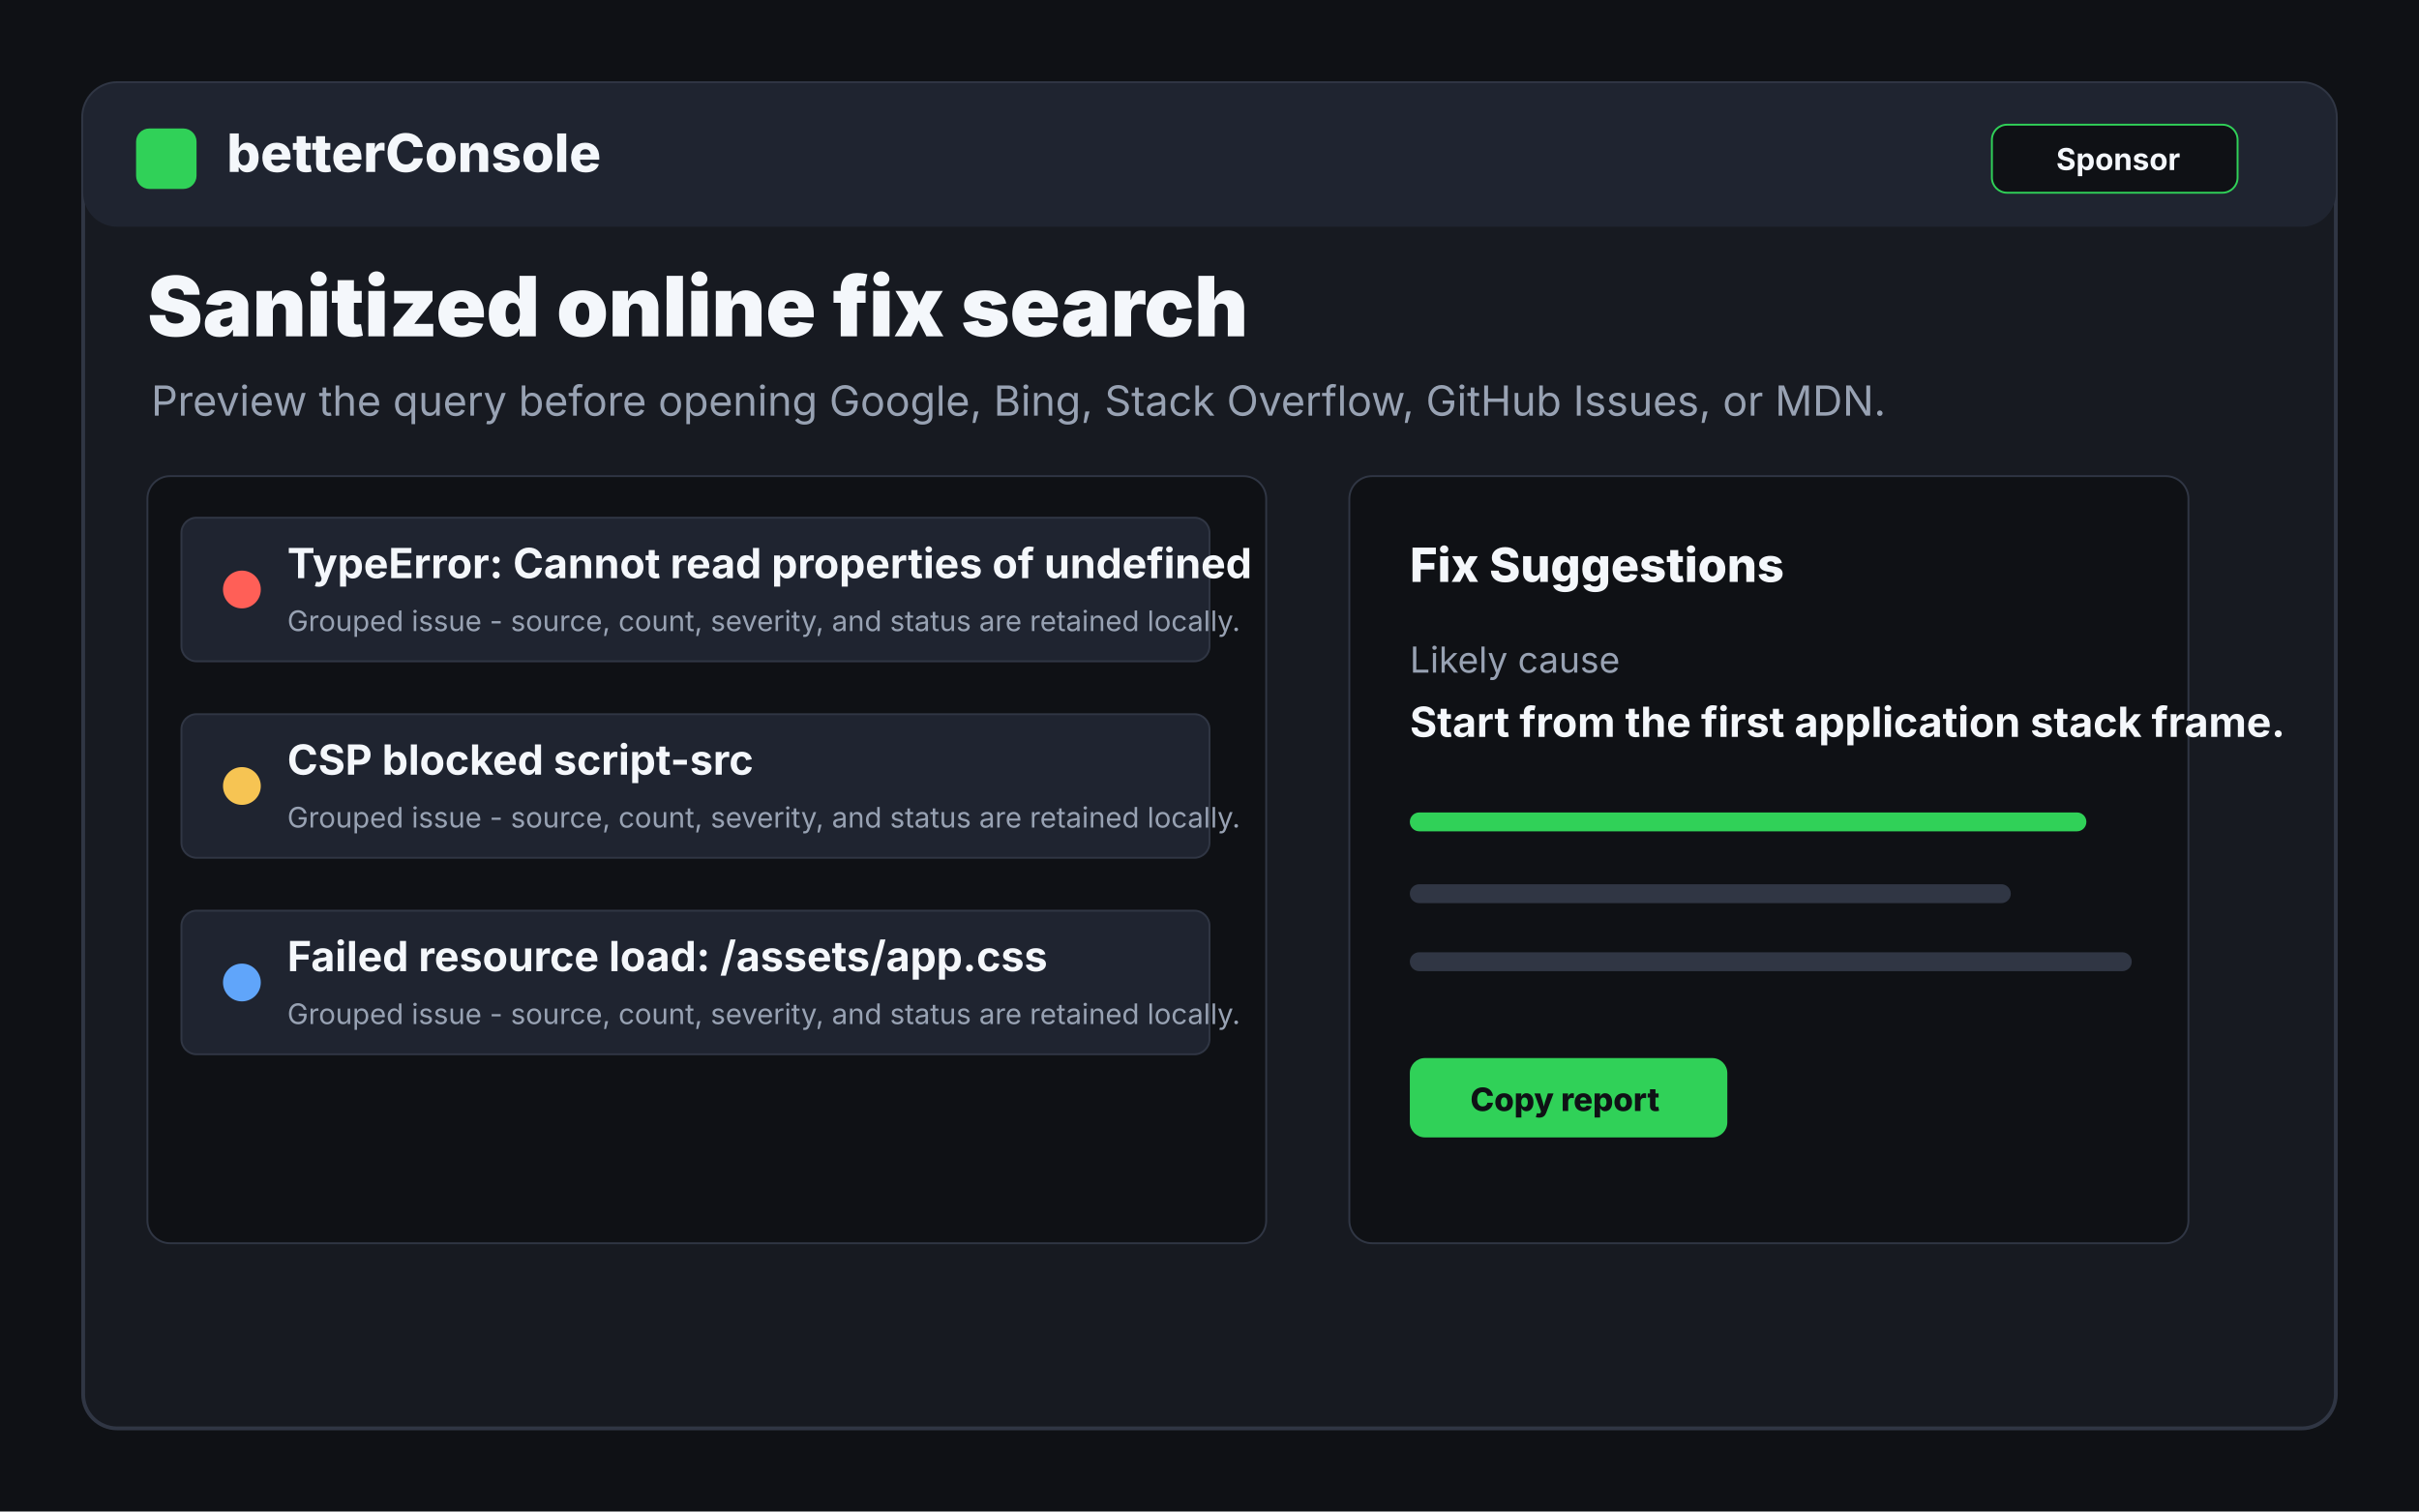
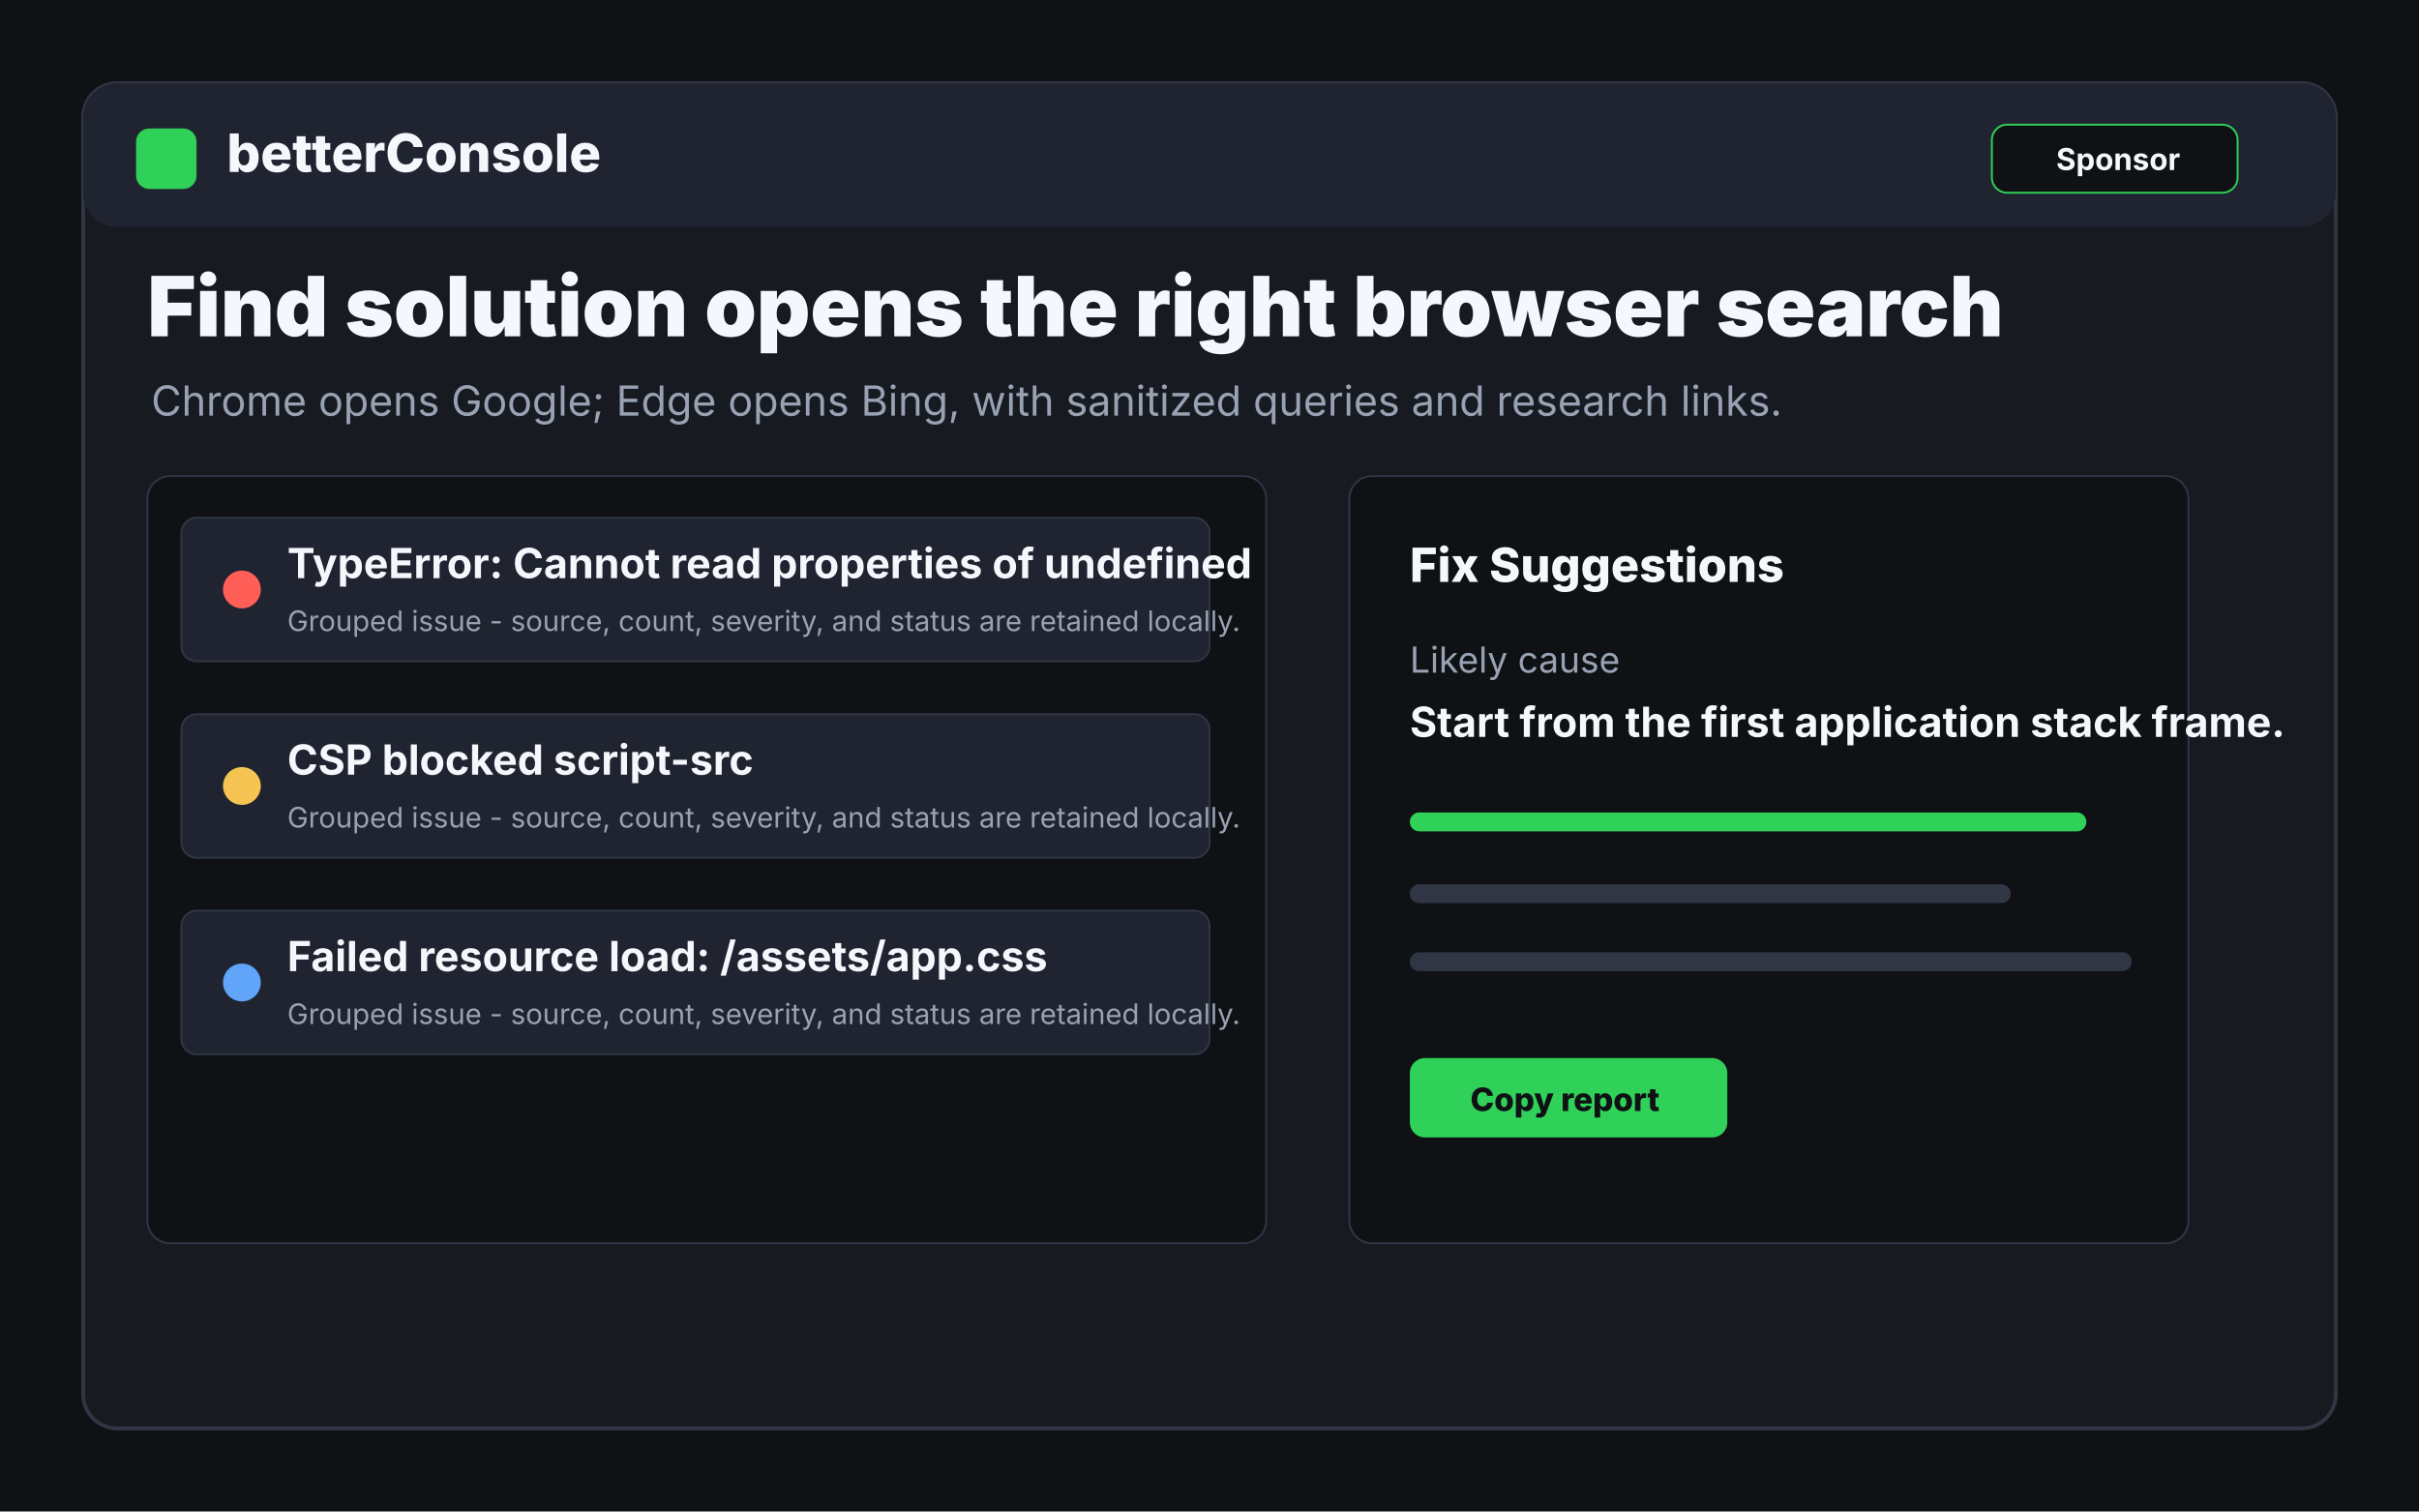
<svg xmlns="http://www.w3.org/2000/svg" width="1280" height="800" viewBox="0 0 1280 800">
  <rect width="1280" height="800" fill="#0f1115" />
  <rect x="44" y="44" width="1192" height="712" rx="18" fill="#171a21" stroke="#303644" stroke-width="2" />
  <rect x="44" y="44" width="1192" height="76" rx="18" fill="#1f2430" />
  <rect x="72" y="68" width="32" height="32" rx="7" fill="#30d158" />
  <text x="120" y="91" font-family="Inter, Segoe UI, Arial, sans-serif" font-size="28" font-weight="800" fill="#f4f7fb">betterConsole</text>
  <rect x="1054" y="66" width="130" height="36" rx="8" fill="#0f1115" stroke="#30d158" />
  <text x="1088" y="90" font-family="Inter, Segoe UI, Arial, sans-serif" font-size="16" font-weight="700" fill="#f4f7fb">Sponsor</text>
-   <text x="78" y="178" font-family="Inter, Segoe UI, Arial, sans-serif" font-size="44" font-weight="850" fill="#f4f7fb">Sanitized online fix search</text>
-   <text x="80" y="220" font-family="Inter, Segoe UI, Arial, sans-serif" font-size="22" fill="#98a2b3">Preview the query before opening Google, Bing, Stack Overflow, GitHub Issues, or MDN.</text>
+   <text x="78" y="178" font-family="Inter, Segoe UI, Arial, sans-serif" font-size="44" font-weight="850" fill="#f4f7fb">Find solution opens the right browser search</text>
+   <text x="80" y="220" font-family="Inter, Segoe UI, Arial, sans-serif" font-size="22" fill="#98a2b3">Chrome opens Google; Edge opens Bing, with sanitized queries and research links.</text>
  <rect x="78" y="252" width="592" height="406" rx="12" fill="#0f1115" stroke="#303644" />
  <rect x="96" y="274" width="544" height="76" rx="8" fill="#1f2430" stroke="#303644" />
  <circle cx="128" cy="312" r="10" fill="#ff5f57" />
  <text x="152" y="306" font-family="Inter, Segoe UI, Arial, sans-serif" font-size="22" font-weight="700" fill="#f4f7fb">TypeError: Cannot read properties of undefined</text>
  <text x="152" y="334" font-family="Inter, Segoe UI, Arial, sans-serif" font-size="15" fill="#98a2b3">Grouped issue - source, count, severity, and status are retained locally.</text>
  <rect x="96" y="378" width="544" height="76" rx="8" fill="#1f2430" stroke="#303644" />
  <circle cx="128" cy="416" r="10" fill="#f6c453" />
  <text x="152" y="410" font-family="Inter, Segoe UI, Arial, sans-serif" font-size="22" font-weight="700" fill="#f4f7fb">CSP blocked script-src</text>
  <text x="152" y="438" font-family="Inter, Segoe UI, Arial, sans-serif" font-size="15" fill="#98a2b3">Grouped issue - source, count, severity, and status are retained locally.</text>
  <rect x="96" y="482" width="544" height="76" rx="8" fill="#1f2430" stroke="#303644" />
  <circle cx="128" cy="520" r="10" fill="#60a5fa" />
  <text x="152" y="514" font-family="Inter, Segoe UI, Arial, sans-serif" font-size="22" font-weight="700" fill="#f4f7fb">Failed resource load: /assets/app.css</text>
  <text x="152" y="542" font-family="Inter, Segoe UI, Arial, sans-serif" font-size="15" fill="#98a2b3">Grouped issue - source, count, severity, and status are retained locally.</text>
  <rect x="714" y="252" width="444" height="406" rx="12" fill="#0f1115" stroke="#303644" />
  <text x="746" y="308" font-family="Inter, Segoe UI, Arial, sans-serif" font-size="25" font-weight="800" fill="#f4f7fb">Fix Suggestions</text>
  <text x="746" y="356" font-family="Inter, Segoe UI, Arial, sans-serif" font-size="19" fill="#98a2b3">Likely cause</text>
  <text x="746" y="390" font-family="Inter, Segoe UI, Arial, sans-serif" font-size="22" font-weight="700" fill="#f4f7fb">Start from the first application stack frame.</text>
  <rect x="746" y="430" width="358" height="10" rx="5" fill="#30d158" />
  <rect x="746" y="468" width="318" height="10" rx="5" fill="#303644" />
  <rect x="746" y="504" width="382" height="10" rx="5" fill="#303644" />
  <rect x="746" y="560" width="168" height="42" rx="8" fill="#30d158" />
  <text x="778" y="588" font-family="Inter, Segoe UI, Arial, sans-serif" font-size="17" font-weight="800" fill="#0f1115">Copy report</text>
</svg>
